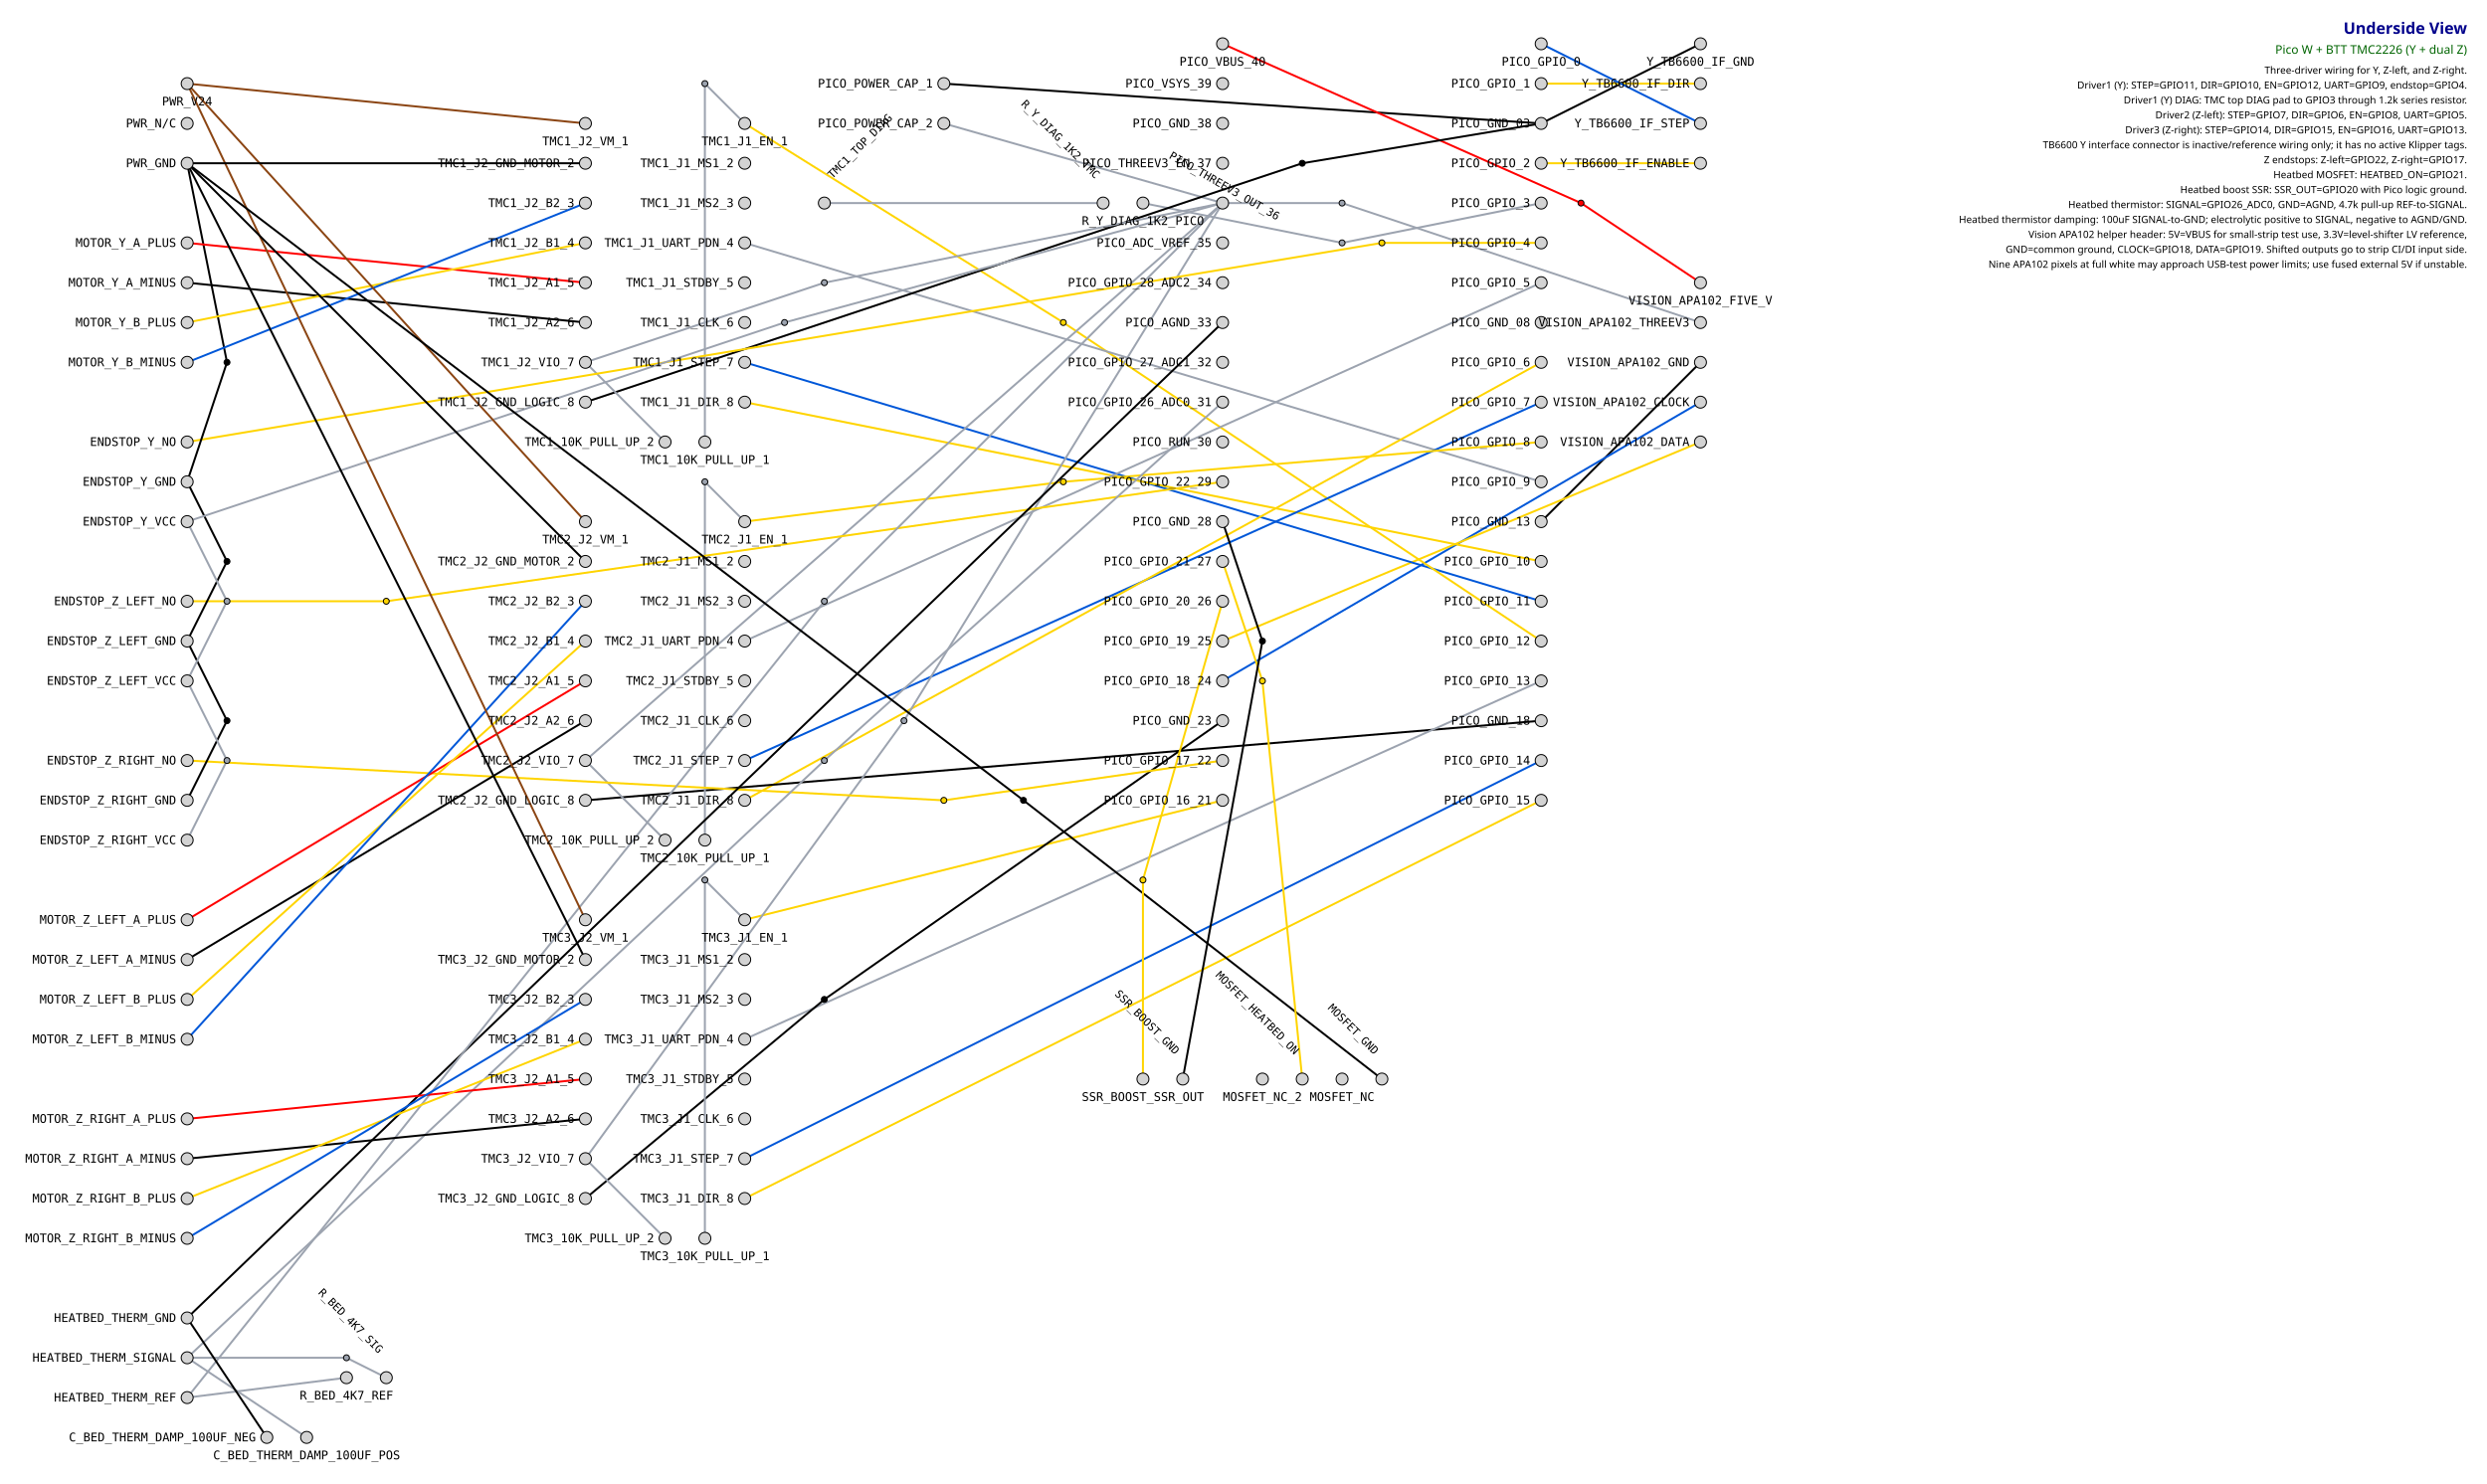
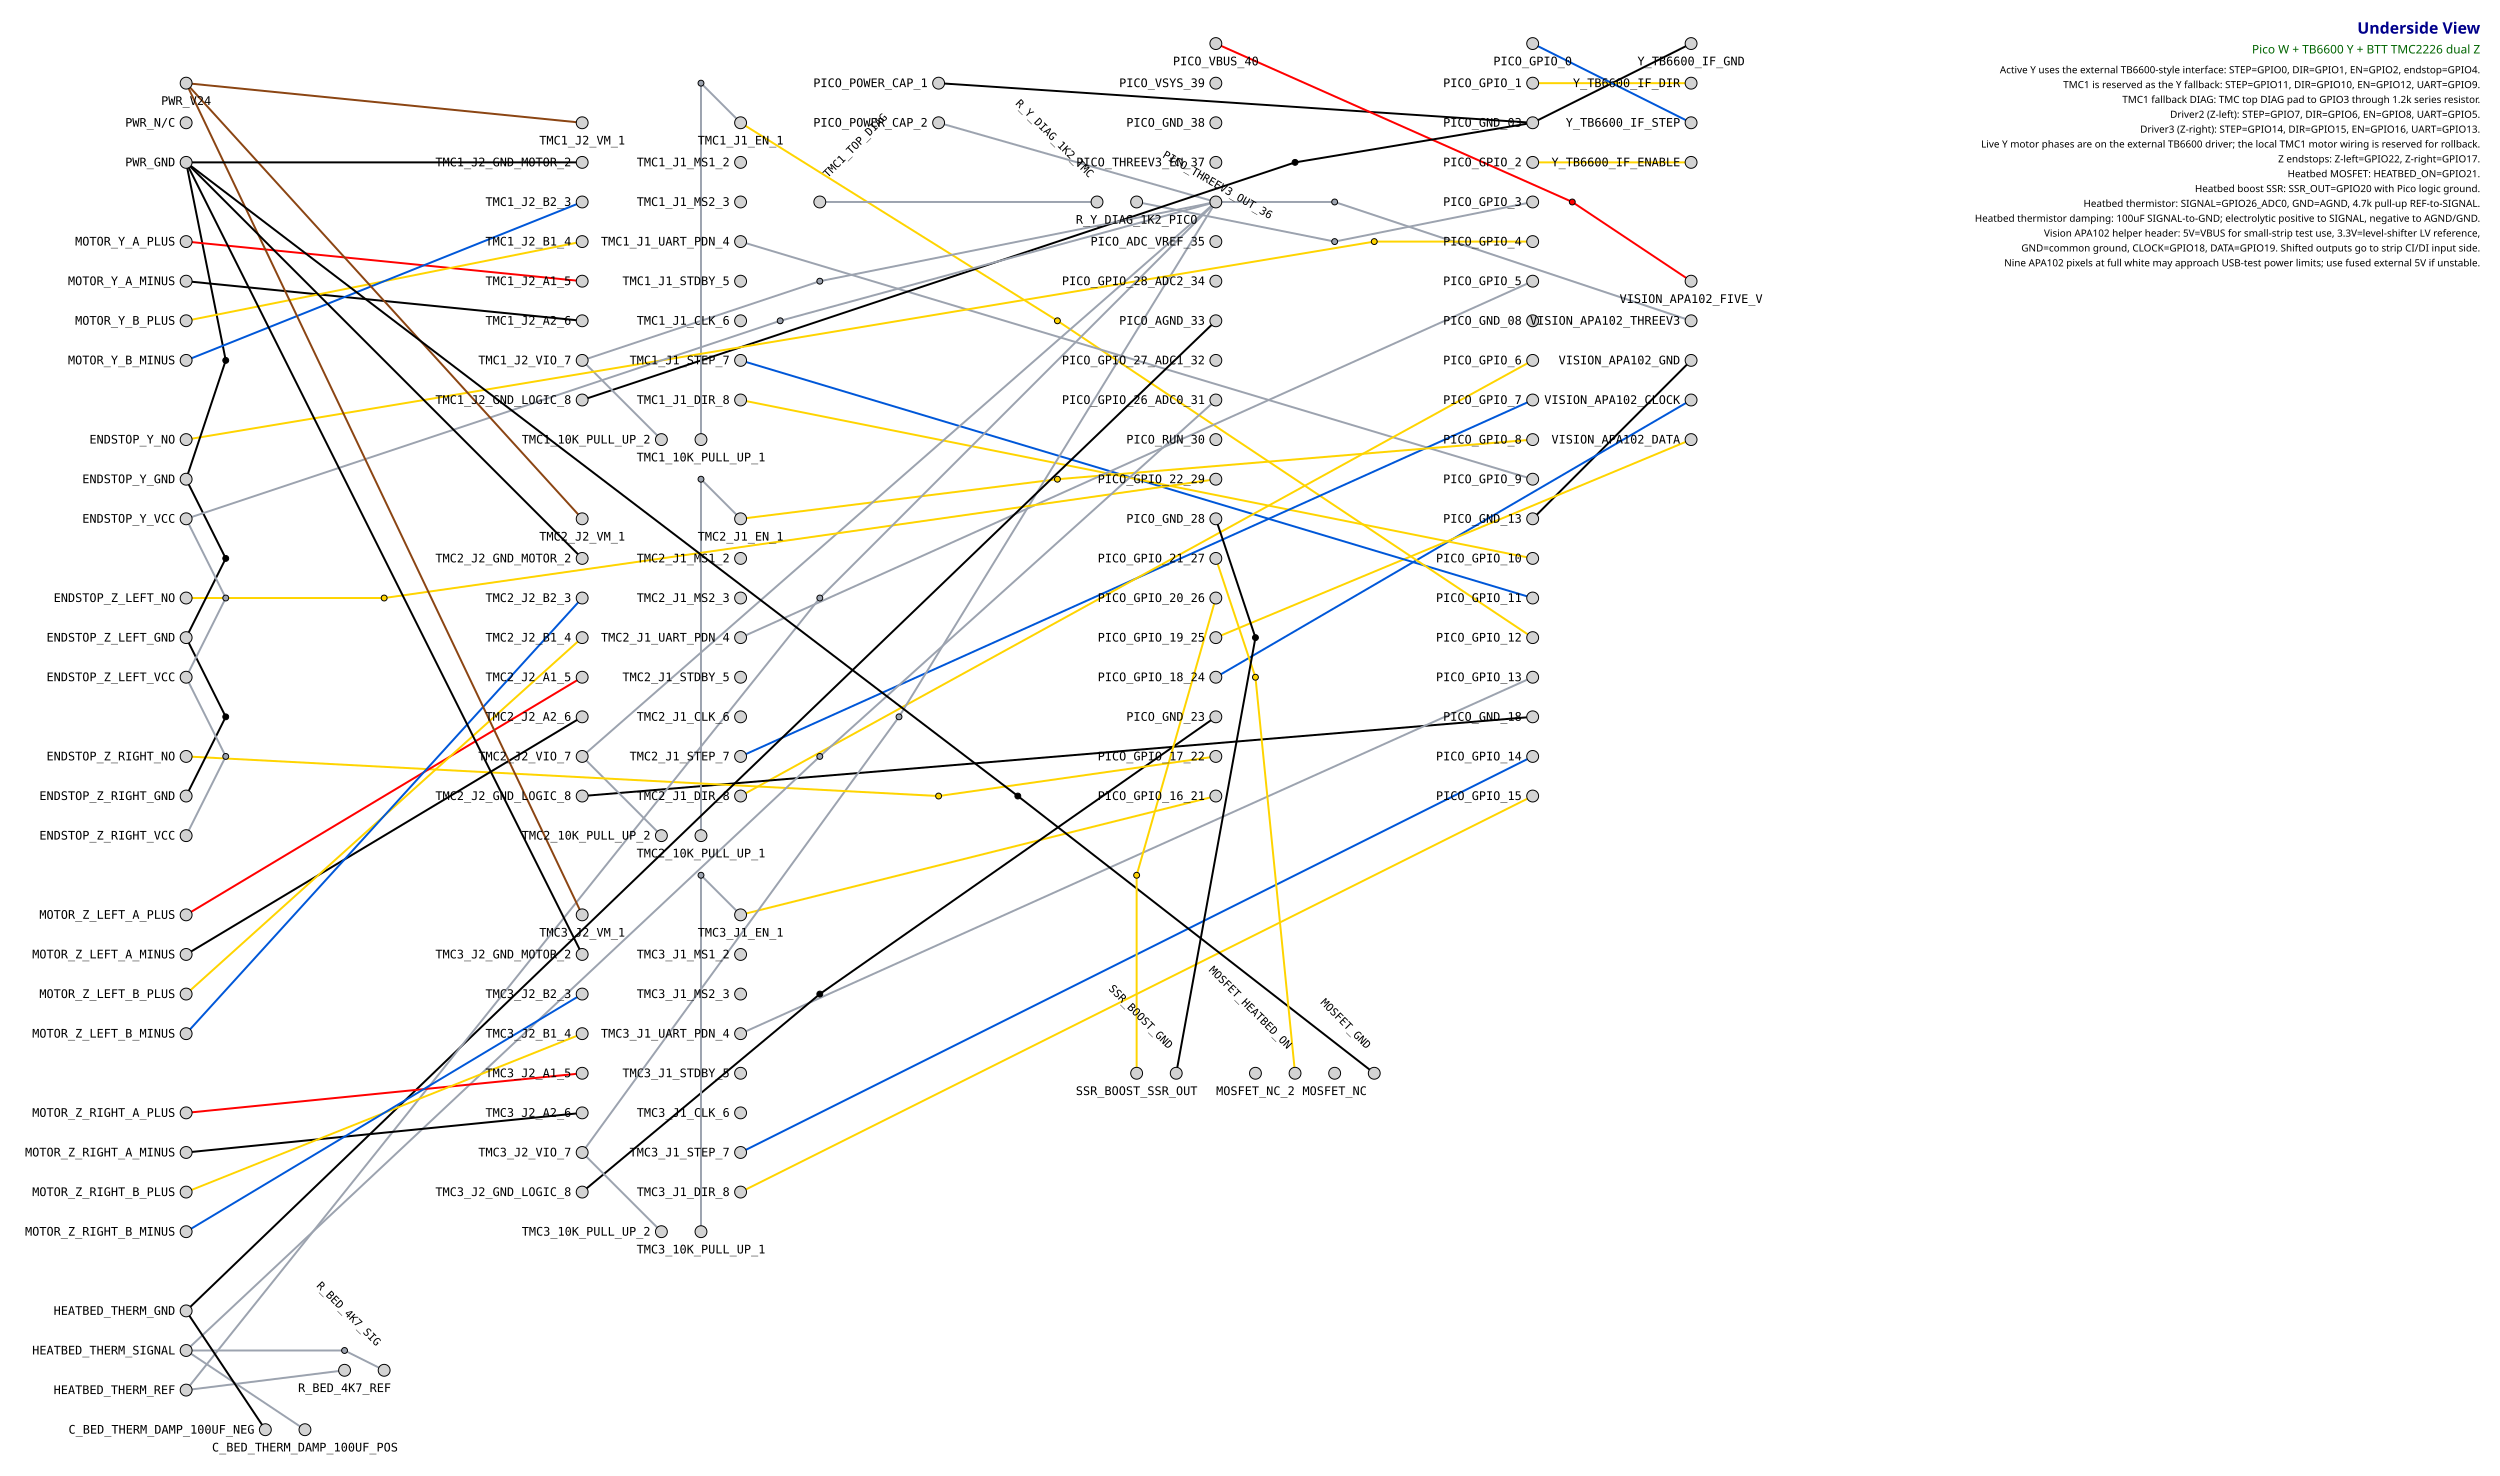
- <svg xmlns="http://www.w3.org/2000/svg" viewBox="-128 -4 2498 1490" width="100%" height="100%">
+ <svg xmlns="http://www.w3.org/2000/svg" viewBox="-128 -4 2525 1490" width="100%" height="100%">
  <line x1="1420" y1="120" x2="820" y2="80" stroke="#000000" stroke-width="2" />
  <line x1="820" y1="120" x2="1100" y2="200" stroke="#9ca3af" stroke-width="2" />
  <line x1="1100" y1="40" x2="1460" y2="200" stroke="#ff0000" stroke-width="2" />
  <line x1="1460" y1="200" x2="1580" y2="280" stroke="#ff0000" stroke-width="2" />
  <circle cx="1460" cy="200" r="3" fill="#ff0000" stroke="black" stroke-width="1" />
  <line x1="1100" y1="200" x2="1220" y2="200" stroke="#9ca3af" stroke-width="2" />
  <line x1="1220" y1="200" x2="1580" y2="320" stroke="#9ca3af" stroke-width="2" />
  <circle cx="1220" cy="200" r="3" fill="#9ca3af" stroke="black" stroke-width="1" />
  <line x1="1420" y1="520" x2="1580" y2="360" stroke="#000000" stroke-width="2" />
  <line x1="1100" y1="680" x2="1580" y2="400" stroke="#0057d8" stroke-width="2" />
  <line x1="1100" y1="640" x2="1580" y2="440" stroke="#ffd400" stroke-width="2" />
  <line x1="1420" y1="120" x2="1580" y2="40" stroke="#000000" stroke-width="2" />
  <line x1="1420" y1="80" x2="1580" y2="80" stroke="#ffd400" stroke-width="2" />
  <line x1="1420" y1="40" x2="1580" y2="120" stroke="#0057d8" stroke-width="2" />
  <line x1="1420" y1="160" x2="1580" y2="160" stroke="#ffd400" stroke-width="2" />
  <line x1="1420" y1="600" x2="620" y2="360" stroke="#0057d8" stroke-width="2" />
  <line x1="1420" y1="560" x2="620" y2="400" stroke="#ffd400" stroke-width="2" />
  <line x1="1420" y1="640" x2="940" y2="320" stroke="#ffd400" stroke-width="2" />
  <line x1="940" y1="320" x2="620" y2="120" stroke="#ffd400" stroke-width="2" />
  <circle cx="940" cy="320" r="3" fill="#ffd400" stroke="black" stroke-width="1" />
  <line x1="1420" y1="480" x2="620" y2="240" stroke="#9ca3af" stroke-width="2" />
  <line x1="1420" y1="200" x2="1220" y2="240" stroke="#9ca3af" stroke-width="2" />
  <line x1="1220" y1="240" x2="1020" y2="200" stroke="#9ca3af" stroke-width="2" />
  <circle cx="1220" cy="240" r="3" fill="#9ca3af" stroke="black" stroke-width="1" />
  <line x1="980" y1="200" x2="700" y2="200" stroke="#9ca3af" stroke-width="2" />
  <line x1="1420" y1="120" x2="1180" y2="160" stroke="#000000" stroke-width="2" />
  <line x1="1180" y1="160" x2="460" y2="400" stroke="#000000" stroke-width="2" />
  <circle cx="1180" cy="160" r="3" fill="#000000" stroke="black" stroke-width="1" />
  <line x1="1100" y1="200" x2="700" y2="280" stroke="#9ca3af" stroke-width="2" />
  <line x1="700" y1="280" x2="460" y2="360" stroke="#9ca3af" stroke-width="2" />
  <circle cx="700" cy="280" r="3" fill="#9ca3af" stroke="black" stroke-width="1" />
  <line x1="460" y1="360" x2="540" y2="440" stroke="#9ca3af" stroke-width="2" />
  <line x1="580" y1="440" x2="580" y2="80" stroke="#9ca3af" stroke-width="2" />
  <line x1="580" y1="80" x2="620" y2="120" stroke="#9ca3af" stroke-width="2" />
  <circle cx="580" cy="80" r="3" fill="#9ca3af" stroke="black" stroke-width="1" />
  <line x1="1420" y1="400" x2="620" y2="760" stroke="#0057d8" stroke-width="2" />
  <line x1="1420" y1="360" x2="620" y2="800" stroke="#ffd400" stroke-width="2" />
  <line x1="1420" y1="440" x2="940" y2="480" stroke="#ffd400" stroke-width="2" />
  <line x1="940" y1="480" x2="620" y2="520" stroke="#ffd400" stroke-width="2" />
  <circle cx="940" cy="480" r="3" fill="#ffd400" stroke="black" stroke-width="1" />
  <line x1="1420" y1="280" x2="620" y2="640" stroke="#9ca3af" stroke-width="2" />
  <line x1="1420" y1="720" x2="460" y2="800" stroke="#000000" stroke-width="2" />
  <line x1="1100" y1="200" x2="460" y2="760" stroke="#9ca3af" stroke-width="2" />
  <line x1="460" y1="760" x2="540" y2="840" stroke="#9ca3af" stroke-width="2" />
  <line x1="580" y1="840" x2="580" y2="480" stroke="#9ca3af" stroke-width="2" />
  <line x1="580" y1="480" x2="620" y2="520" stroke="#9ca3af" stroke-width="2" />
  <circle cx="580" cy="480" r="3" fill="#9ca3af" stroke="black" stroke-width="1" />
  <line x1="1420" y1="760" x2="620" y2="1160" stroke="#0057d8" stroke-width="2" />
  <line x1="1420" y1="800" x2="620" y2="1200" stroke="#ffd400" stroke-width="2" />
  <line x1="1100" y1="800" x2="620" y2="920" stroke="#ffd400" stroke-width="2" />
  <line x1="1420" y1="680" x2="620" y2="1040" stroke="#9ca3af" stroke-width="2" />
  <line x1="1100" y1="720" x2="700" y2="1000" stroke="#000000" stroke-width="2" />
  <line x1="700" y1="1000" x2="460" y2="1200" stroke="#000000" stroke-width="2" />
  <circle cx="700" cy="1000" r="3" fill="#000000" stroke="black" stroke-width="1" />
  <line x1="1100" y1="200" x2="780" y2="720" stroke="#9ca3af" stroke-width="2" />
  <line x1="780" y1="720" x2="460" y2="1160" stroke="#9ca3af" stroke-width="2" />
  <circle cx="780" cy="720" r="3" fill="#9ca3af" stroke="black" stroke-width="1" />
  <line x1="460" y1="1160" x2="540" y2="1240" stroke="#9ca3af" stroke-width="2" />
  <line x1="580" y1="1240" x2="580" y2="880" stroke="#9ca3af" stroke-width="2" />
  <line x1="580" y1="880" x2="620" y2="920" stroke="#9ca3af" stroke-width="2" />
  <circle cx="580" cy="880" r="3" fill="#9ca3af" stroke="black" stroke-width="1" />
  <line x1="1420" y1="240" x2="1260" y2="240" stroke="#ffd400" stroke-width="2" />
  <line x1="1260" y1="240" x2="60" y2="440" stroke="#ffd400" stroke-width="2" />
  <circle cx="1260" cy="240" r="3" fill="#ffd400" stroke="black" stroke-width="1" />
  <line x1="1100" y1="480" x2="260" y2="600" stroke="#ffd400" stroke-width="2" />
  <line x1="260" y1="600" x2="60" y2="600" stroke="#ffd400" stroke-width="2" />
  <circle cx="260" cy="600" r="3" fill="#ffd400" stroke="black" stroke-width="1" />
  <line x1="1100" y1="760" x2="820" y2="800" stroke="#ffd400" stroke-width="2" />
  <line x1="820" y1="800" x2="60" y2="760" stroke="#ffd400" stroke-width="2" />
  <circle cx="820" cy="800" r="3" fill="#ffd400" stroke="black" stroke-width="1" />
  <line x1="60" y1="160" x2="100" y2="360" stroke="#000000" stroke-width="2" />
  <line x1="100" y1="360" x2="60" y2="480" stroke="#000000" stroke-width="2" />
  <circle cx="100" cy="360" r="3" fill="#000000" stroke="black" stroke-width="1" />
  <line x1="60" y1="480" x2="100" y2="560" stroke="#000000" stroke-width="2" />
  <line x1="100" y1="560" x2="60" y2="640" stroke="#000000" stroke-width="2" />
  <circle cx="100" cy="560" r="3" fill="#000000" stroke="black" stroke-width="1" />
  <line x1="60" y1="640" x2="100" y2="720" stroke="#000000" stroke-width="2" />
  <line x1="100" y1="720" x2="60" y2="800" stroke="#000000" stroke-width="2" />
  <circle cx="100" cy="720" r="3" fill="#000000" stroke="black" stroke-width="1" />
  <line x1="60" y1="520" x2="660" y2="320" stroke="#9ca3af" stroke-width="2" />
  <line x1="660" y1="320" x2="1100" y2="200" stroke="#9ca3af" stroke-width="2" />
  <circle cx="660" cy="320" r="3" fill="#9ca3af" stroke="black" stroke-width="1" />
  <line x1="60" y1="680" x2="100" y2="600" stroke="#9ca3af" stroke-width="2" />
  <line x1="100" y1="600" x2="60" y2="520" stroke="#9ca3af" stroke-width="2" />
  <circle cx="100" cy="600" r="3" fill="#9ca3af" stroke="black" stroke-width="1" />
  <line x1="60" y1="840" x2="100" y2="760" stroke="#9ca3af" stroke-width="2" />
  <line x1="100" y1="760" x2="60" y2="680" stroke="#9ca3af" stroke-width="2" />
  <circle cx="100" cy="760" r="3" fill="#9ca3af" stroke="black" stroke-width="1" />
  <line x1="1100" y1="320" x2="60" y2="1320" stroke="#000000" stroke-width="2" />
  <line x1="1100" y1="400" x2="700" y2="760" stroke="#9ca3af" stroke-width="2" />
  <line x1="700" y1="760" x2="60" y2="1360" stroke="#9ca3af" stroke-width="2" />
  <circle cx="700" cy="760" r="3" fill="#9ca3af" stroke="black" stroke-width="1" />
  <line x1="1100" y1="200" x2="700" y2="600" stroke="#9ca3af" stroke-width="2" />
  <line x1="700" y1="600" x2="60" y2="1400" stroke="#9ca3af" stroke-width="2" />
  <circle cx="700" cy="600" r="3" fill="#9ca3af" stroke="black" stroke-width="1" />
  <line x1="60" y1="1400" x2="220" y2="1380" stroke="#9ca3af" stroke-width="2" />
  <line x1="260" y1="1380" x2="220" y2="1360" stroke="#9ca3af" stroke-width="2" />
  <line x1="220" y1="1360" x2="60" y2="1360" stroke="#9ca3af" stroke-width="2" />
  <circle cx="220" cy="1360" r="3" fill="#9ca3af" stroke="black" stroke-width="1" />
  <line x1="180" y1="1440" x2="60" y2="1360" stroke="#9ca3af" stroke-width="2" />
  <line x1="140" y1="1440" x2="60" y2="1320" stroke="#000000" stroke-width="2" />
  <line x1="60" y1="240" x2="460" y2="280" stroke="#ff0000" stroke-width="2" />
  <line x1="60" y1="280" x2="460" y2="320" stroke="#000000" stroke-width="2" />
  <line x1="60" y1="320" x2="460" y2="240" stroke="#ffd400" stroke-width="2" />
  <line x1="60" y1="360" x2="460" y2="200" stroke="#0057d8" stroke-width="2" />
  <line x1="60" y1="920" x2="460" y2="680" stroke="#ff0000" stroke-width="2" />
  <line x1="60" y1="960" x2="460" y2="720" stroke="#000000" stroke-width="2" />
  <line x1="60" y1="1000" x2="460" y2="640" stroke="#ffd400" stroke-width="2" />
  <line x1="60" y1="1040" x2="460" y2="600" stroke="#0057d8" stroke-width="2" />
  <line x1="60" y1="1120" x2="460" y2="1080" stroke="#ff0000" stroke-width="2" />
  <line x1="60" y1="1160" x2="460" y2="1120" stroke="#000000" stroke-width="2" />
  <line x1="60" y1="1200" x2="460" y2="1040" stroke="#ffd400" stroke-width="2" />
  <line x1="60" y1="1240" x2="460" y2="1000" stroke="#0057d8" stroke-width="2" />
  <line x1="60" y1="80" x2="460" y2="120" stroke="#8b4513" stroke-width="2" />
  <line x1="60" y1="80" x2="460" y2="520" stroke="#8b4513" stroke-width="2" />
  <line x1="60" y1="80" x2="460" y2="920" stroke="#8b4513" stroke-width="2" />
  <line x1="60" y1="160" x2="460" y2="160" stroke="#000000" stroke-width="2" />
  <line x1="60" y1="160" x2="460" y2="560" stroke="#000000" stroke-width="2" />
  <line x1="60" y1="160" x2="460" y2="960" stroke="#000000" stroke-width="2" />
  <line x1="60" y1="160" x2="900" y2="800" stroke="#000000" stroke-width="2" />
  <line x1="900" y1="800" x2="1260" y2="1080" stroke="#000000" stroke-width="2" />
  <circle cx="900" cy="800" r="3" fill="#000000" stroke="black" stroke-width="1" />
  <line x1="1100" y1="560" x2="1140" y2="680" stroke="#ffd400" stroke-width="2" />
  <line x1="1140" y1="680" x2="1180" y2="1080" stroke="#ffd400" stroke-width="2" />
  <circle cx="1140" cy="680" r="3" fill="#ffd400" stroke="black" stroke-width="1" />
  <line x1="1100" y1="520" x2="1140" y2="640" stroke="#000000" stroke-width="2" />
  <line x1="1140" y1="640" x2="1060" y2="1080" stroke="#000000" stroke-width="2" />
  <circle cx="1140" cy="640" r="3" fill="#000000" stroke="black" stroke-width="1" />
  <line x1="1100" y1="600" x2="1020" y2="880" stroke="#ffd400" stroke-width="2" />
  <line x1="1020" y1="880" x2="1020" y2="1080" stroke="#ffd400" stroke-width="2" />
  <circle cx="1020" cy="880" r="3" fill="#ffd400" stroke="black" stroke-width="1" />
  <circle cx="1420" cy="40" r="6" fill="lightgray" stroke="black" />
  <text x="1420" y="62" font-size="12px" font-family="monospace" text-anchor="middle">PICO_GPIO_0</text>
  <circle cx="1420" cy="80" r="6" fill="lightgray" stroke="black" />
  <text x="1409" y="84" font-size="12px" font-family="monospace" text-anchor="end">PICO_GPIO_1</text>
  <circle cx="1420" cy="120" r="6" fill="lightgray" stroke="black" />
  <text x="1409" y="124" font-size="12px" font-family="monospace" text-anchor="end">PICO_GND_03</text>
  <circle cx="1420" cy="160" r="6" fill="lightgray" stroke="black" />
  <text x="1409" y="164" font-size="12px" font-family="monospace" text-anchor="end">PICO_GPIO_2</text>
  <circle cx="1420" cy="200" r="6" fill="lightgray" stroke="black" />
  <text x="1409" y="204" font-size="12px" font-family="monospace" text-anchor="end">PICO_GPIO_3</text>
  <circle cx="1420" cy="240" r="6" fill="lightgray" stroke="black" />
  <text x="1409" y="244" font-size="12px" font-family="monospace" text-anchor="end">PICO_GPIO_4</text>
  <circle cx="1420" cy="280" r="6" fill="lightgray" stroke="black" />
  <text x="1409" y="284" font-size="12px" font-family="monospace" text-anchor="end">PICO_GPIO_5</text>
  <circle cx="1420" cy="320" r="6" fill="lightgray" stroke="black" />
  <text x="1409" y="324" font-size="12px" font-family="monospace" text-anchor="end">PICO_GND_08</text>
  <circle cx="1420" cy="360" r="6" fill="lightgray" stroke="black" />
  <text x="1409" y="364" font-size="12px" font-family="monospace" text-anchor="end">PICO_GPIO_6</text>
  <circle cx="1420" cy="400" r="6" fill="lightgray" stroke="black" />
  <text x="1409" y="404" font-size="12px" font-family="monospace" text-anchor="end">PICO_GPIO_7</text>
  <circle cx="1420" cy="440" r="6" fill="lightgray" stroke="black" />
  <text x="1409" y="444" font-size="12px" font-family="monospace" text-anchor="end">PICO_GPIO_8</text>
  <circle cx="1420" cy="480" r="6" fill="lightgray" stroke="black" />
  <text x="1409" y="484" font-size="12px" font-family="monospace" text-anchor="end">PICO_GPIO_9</text>
  <circle cx="1420" cy="520" r="6" fill="lightgray" stroke="black" />
  <text x="1409" y="524" font-size="12px" font-family="monospace" text-anchor="end">PICO_GND_13</text>
  <circle cx="1420" cy="560" r="6" fill="lightgray" stroke="black" />
  <text x="1409" y="564" font-size="12px" font-family="monospace" text-anchor="end">PICO_GPIO_10</text>
  <circle cx="1420" cy="600" r="6" fill="lightgray" stroke="black" />
  <text x="1409" y="604" font-size="12px" font-family="monospace" text-anchor="end">PICO_GPIO_11</text>
  <circle cx="1420" cy="640" r="6" fill="lightgray" stroke="black" />
  <text x="1409" y="644" font-size="12px" font-family="monospace" text-anchor="end">PICO_GPIO_12</text>
  <circle cx="1420" cy="680" r="6" fill="lightgray" stroke="black" />
  <text x="1409" y="684" font-size="12px" font-family="monospace" text-anchor="end">PICO_GPIO_13</text>
  <circle cx="1420" cy="720" r="6" fill="lightgray" stroke="black" />
  <text x="1409" y="724" font-size="12px" font-family="monospace" text-anchor="end">PICO_GND_18</text>
  <circle cx="1420" cy="760" r="6" fill="lightgray" stroke="black" />
  <text x="1409" y="764" font-size="12px" font-family="monospace" text-anchor="end">PICO_GPIO_14</text>
  <circle cx="1420" cy="800" r="6" fill="lightgray" stroke="black" />
  <text x="1409" y="804" font-size="12px" font-family="monospace" text-anchor="end">PICO_GPIO_15</text>
  <circle cx="1100" cy="40" r="6" fill="lightgray" stroke="black" />
  <text x="1100" y="62" font-size="12px" font-family="monospace" text-anchor="middle">PICO_VBUS_40</text>
  <circle cx="1100" cy="80" r="6" fill="lightgray" stroke="black" />
  <text x="1089" y="84" font-size="12px" font-family="monospace" text-anchor="end">PICO_VSYS_39</text>
  <circle cx="1100" cy="120" r="6" fill="lightgray" stroke="black" />
  <text x="1089" y="124" font-size="12px" font-family="monospace" text-anchor="end">PICO_GND_38</text>
  <circle cx="1100" cy="160" r="6" fill="lightgray" stroke="black" />
  <text x="1089" y="164" font-size="12px" font-family="monospace" text-anchor="end">PICO_THREEV3_EN_37</text>
  <circle cx="1100" cy="200" r="6" fill="lightgray" stroke="black" />
  <text x="1100" y="186" font-size="11px" font-family="monospace" text-anchor="middle" transform="rotate(30,1100,186)">PICO_THREEV3_OUT_36</text>
  <circle cx="1100" cy="240" r="6" fill="lightgray" stroke="black" />
  <text x="1089" y="244" font-size="12px" font-family="monospace" text-anchor="end">PICO_ADC_VREF_35</text>
  <circle cx="1100" cy="280" r="6" fill="lightgray" stroke="black" />
  <text x="1089" y="284" font-size="12px" font-family="monospace" text-anchor="end">PICO_GPIO_28_ADC2_34</text>
  <circle cx="1100" cy="320" r="6" fill="lightgray" stroke="black" />
  <text x="1089" y="324" font-size="12px" font-family="monospace" text-anchor="end">PICO_AGND_33</text>
  <circle cx="1100" cy="360" r="6" fill="lightgray" stroke="black" />
  <text x="1089" y="364" font-size="12px" font-family="monospace" text-anchor="end">PICO_GPIO_27_ADC1_32</text>
  <circle cx="1100" cy="400" r="6" fill="lightgray" stroke="black" />
  <text x="1089" y="404" font-size="12px" font-family="monospace" text-anchor="end">PICO_GPIO_26_ADC0_31</text>
  <circle cx="1100" cy="440" r="6" fill="lightgray" stroke="black" />
  <text x="1089" y="444" font-size="12px" font-family="monospace" text-anchor="end">PICO_RUN_30</text>
  <circle cx="1100" cy="480" r="6" fill="lightgray" stroke="black" />
  <text x="1089" y="484" font-size="12px" font-family="monospace" text-anchor="end">PICO_GPIO_22_29</text>
  <circle cx="1100" cy="520" r="6" fill="lightgray" stroke="black" />
  <text x="1089" y="524" font-size="12px" font-family="monospace" text-anchor="end">PICO_GND_28</text>
  <circle cx="1100" cy="560" r="6" fill="lightgray" stroke="black" />
  <text x="1089" y="564" font-size="12px" font-family="monospace" text-anchor="end">PICO_GPIO_21_27</text>
  <circle cx="1100" cy="600" r="6" fill="lightgray" stroke="black" />
  <text x="1089" y="604" font-size="12px" font-family="monospace" text-anchor="end">PICO_GPIO_20_26</text>
  <circle cx="1100" cy="640" r="6" fill="lightgray" stroke="black" />
  <text x="1089" y="644" font-size="12px" font-family="monospace" text-anchor="end">PICO_GPIO_19_25</text>
  <circle cx="1100" cy="680" r="6" fill="lightgray" stroke="black" />
  <text x="1089" y="684" font-size="12px" font-family="monospace" text-anchor="end">PICO_GPIO_18_24</text>
  <circle cx="1100" cy="720" r="6" fill="lightgray" stroke="black" />
  <text x="1089" y="724" font-size="12px" font-family="monospace" text-anchor="end">PICO_GND_23</text>
  <circle cx="1100" cy="760" r="6" fill="lightgray" stroke="black" />
  <text x="1089" y="764" font-size="12px" font-family="monospace" text-anchor="end">PICO_GPIO_17_22</text>
  <circle cx="1100" cy="800" r="6" fill="lightgray" stroke="black" />
  <text x="1089" y="804" font-size="12px" font-family="monospace" text-anchor="end">PICO_GPIO_16_21</text>
  <circle cx="620" cy="120" r="6" fill="lightgray" stroke="black" />
  <text x="620" y="142" font-size="12px" font-family="monospace" text-anchor="middle">TMC1_J1_EN_1</text>
  <circle cx="620" cy="160" r="6" fill="lightgray" stroke="black" />
  <text x="609" y="164" font-size="12px" font-family="monospace" text-anchor="end">TMC1_J1_MS1_2</text>
  <circle cx="620" cy="200" r="6" fill="lightgray" stroke="black" />
  <text x="609" y="204" font-size="12px" font-family="monospace" text-anchor="end">TMC1_J1_MS2_3</text>
  <circle cx="620" cy="240" r="6" fill="lightgray" stroke="black" />
  <text x="609" y="244" font-size="12px" font-family="monospace" text-anchor="end">TMC1_J1_UART_PDN_4</text>
  <circle cx="620" cy="280" r="6" fill="lightgray" stroke="black" />
  <text x="609" y="284" font-size="12px" font-family="monospace" text-anchor="end">TMC1_J1_STDBY_5</text>
  <circle cx="620" cy="320" r="6" fill="lightgray" stroke="black" />
  <text x="609" y="324" font-size="12px" font-family="monospace" text-anchor="end">TMC1_J1_CLK_6</text>
  <circle cx="620" cy="360" r="6" fill="lightgray" stroke="black" />
  <text x="609" y="364" font-size="12px" font-family="monospace" text-anchor="end">TMC1_J1_STEP_7</text>
  <circle cx="620" cy="400" r="6" fill="lightgray" stroke="black" />
  <text x="609" y="404" font-size="12px" font-family="monospace" text-anchor="end">TMC1_J1_DIR_8</text>
  <circle cx="460" cy="120" r="6" fill="lightgray" stroke="black" />
  <text x="460" y="142" font-size="12px" font-family="monospace" text-anchor="middle">TMC1_J2_VM_1</text>
  <circle cx="460" cy="160" r="6" fill="lightgray" stroke="black" />
  <text x="449" y="164" font-size="12px" font-family="monospace" text-anchor="end">TMC1_J2_GND_MOTOR_2</text>
  <circle cx="460" cy="200" r="6" fill="lightgray" stroke="black" />
  <text x="449" y="204" font-size="12px" font-family="monospace" text-anchor="end">TMC1_J2_B2_3</text>
  <circle cx="460" cy="240" r="6" fill="lightgray" stroke="black" />
  <text x="449" y="244" font-size="12px" font-family="monospace" text-anchor="end">TMC1_J2_B1_4</text>
  <circle cx="460" cy="280" r="6" fill="lightgray" stroke="black" />
  <text x="449" y="284" font-size="12px" font-family="monospace" text-anchor="end">TMC1_J2_A1_5</text>
  <circle cx="460" cy="320" r="6" fill="lightgray" stroke="black" />
  <text x="449" y="324" font-size="12px" font-family="monospace" text-anchor="end">TMC1_J2_A2_6</text>
  <circle cx="460" cy="360" r="6" fill="lightgray" stroke="black" />
  <text x="449" y="364" font-size="12px" font-family="monospace" text-anchor="end">TMC1_J2_VIO_7</text>
  <circle cx="460" cy="400" r="6" fill="lightgray" stroke="black" />
  <text x="449" y="404" font-size="12px" font-family="monospace" text-anchor="end">TMC1_J2_GND_LOGIC_8</text>
  <circle cx="700" cy="200" r="6" fill="lightgray" stroke="black" />
  <text x="708" y="176" font-size="11px" font-family="monospace" text-anchor="start" transform="rotate(-45,708,176)">TMC1_TOP_DIAG</text>
  <circle cx="620" cy="520" r="6" fill="lightgray" stroke="black" />
  <text x="620" y="542" font-size="12px" font-family="monospace" text-anchor="middle">TMC2_J1_EN_1</text>
  <circle cx="620" cy="560" r="6" fill="lightgray" stroke="black" />
  <text x="609" y="564" font-size="12px" font-family="monospace" text-anchor="end">TMC2_J1_MS1_2</text>
  <circle cx="620" cy="600" r="6" fill="lightgray" stroke="black" />
  <text x="609" y="604" font-size="12px" font-family="monospace" text-anchor="end">TMC2_J1_MS2_3</text>
  <circle cx="620" cy="640" r="6" fill="lightgray" stroke="black" />
  <text x="609" y="644" font-size="12px" font-family="monospace" text-anchor="end">TMC2_J1_UART_PDN_4</text>
  <circle cx="620" cy="680" r="6" fill="lightgray" stroke="black" />
  <text x="609" y="684" font-size="12px" font-family="monospace" text-anchor="end">TMC2_J1_STDBY_5</text>
  <circle cx="620" cy="720" r="6" fill="lightgray" stroke="black" />
  <text x="609" y="724" font-size="12px" font-family="monospace" text-anchor="end">TMC2_J1_CLK_6</text>
  <circle cx="620" cy="760" r="6" fill="lightgray" stroke="black" />
  <text x="609" y="764" font-size="12px" font-family="monospace" text-anchor="end">TMC2_J1_STEP_7</text>
  <circle cx="620" cy="800" r="6" fill="lightgray" stroke="black" />
  <text x="609" y="804" font-size="12px" font-family="monospace" text-anchor="end">TMC2_J1_DIR_8</text>
  <circle cx="460" cy="520" r="6" fill="lightgray" stroke="black" />
  <text x="460" y="542" font-size="12px" font-family="monospace" text-anchor="middle">TMC2_J2_VM_1</text>
  <circle cx="460" cy="560" r="6" fill="lightgray" stroke="black" />
  <text x="449" y="564" font-size="12px" font-family="monospace" text-anchor="end">TMC2_J2_GND_MOTOR_2</text>
  <circle cx="460" cy="600" r="6" fill="lightgray" stroke="black" />
  <text x="449" y="604" font-size="12px" font-family="monospace" text-anchor="end">TMC2_J2_B2_3</text>
  <circle cx="460" cy="640" r="6" fill="lightgray" stroke="black" />
  <text x="449" y="644" font-size="12px" font-family="monospace" text-anchor="end">TMC2_J2_B1_4</text>
  <circle cx="460" cy="680" r="6" fill="lightgray" stroke="black" />
  <text x="449" y="684" font-size="12px" font-family="monospace" text-anchor="end">TMC2_J2_A1_5</text>
  <circle cx="460" cy="720" r="6" fill="lightgray" stroke="black" />
  <text x="449" y="724" font-size="12px" font-family="monospace" text-anchor="end">TMC2_J2_A2_6</text>
  <circle cx="460" cy="760" r="6" fill="lightgray" stroke="black" />
  <text x="449" y="764" font-size="12px" font-family="monospace" text-anchor="end">TMC2_J2_VIO_7</text>
  <circle cx="460" cy="800" r="6" fill="lightgray" stroke="black" />
  <text x="449" y="804" font-size="12px" font-family="monospace" text-anchor="end">TMC2_J2_GND_LOGIC_8</text>
  <circle cx="620" cy="920" r="6" fill="lightgray" stroke="black" />
  <text x="620" y="942" font-size="12px" font-family="monospace" text-anchor="middle">TMC3_J1_EN_1</text>
  <circle cx="620" cy="960" r="6" fill="lightgray" stroke="black" />
  <text x="609" y="964" font-size="12px" font-family="monospace" text-anchor="end">TMC3_J1_MS1_2</text>
  <circle cx="620" cy="1000" r="6" fill="lightgray" stroke="black" />
  <text x="609" y="1004" font-size="12px" font-family="monospace" text-anchor="end">TMC3_J1_MS2_3</text>
  <circle cx="620" cy="1040" r="6" fill="lightgray" stroke="black" />
  <text x="609" y="1044" font-size="12px" font-family="monospace" text-anchor="end">TMC3_J1_UART_PDN_4</text>
  <circle cx="620" cy="1080" r="6" fill="lightgray" stroke="black" />
  <text x="609" y="1084" font-size="12px" font-family="monospace" text-anchor="end">TMC3_J1_STDBY_5</text>
  <circle cx="620" cy="1120" r="6" fill="lightgray" stroke="black" />
  <text x="609" y="1124" font-size="12px" font-family="monospace" text-anchor="end">TMC3_J1_CLK_6</text>
  <circle cx="620" cy="1160" r="6" fill="lightgray" stroke="black" />
  <text x="609" y="1164" font-size="12px" font-family="monospace" text-anchor="end">TMC3_J1_STEP_7</text>
  <circle cx="620" cy="1200" r="6" fill="lightgray" stroke="black" />
  <text x="609" y="1204" font-size="12px" font-family="monospace" text-anchor="end">TMC3_J1_DIR_8</text>
  <circle cx="460" cy="920" r="6" fill="lightgray" stroke="black" />
  <text x="460" y="942" font-size="12px" font-family="monospace" text-anchor="middle">TMC3_J2_VM_1</text>
  <circle cx="460" cy="960" r="6" fill="lightgray" stroke="black" />
  <text x="449" y="964" font-size="12px" font-family="monospace" text-anchor="end">TMC3_J2_GND_MOTOR_2</text>
  <circle cx="460" cy="1000" r="6" fill="lightgray" stroke="black" />
  <text x="449" y="1004" font-size="12px" font-family="monospace" text-anchor="end">TMC3_J2_B2_3</text>
  <circle cx="460" cy="1040" r="6" fill="lightgray" stroke="black" />
  <text x="449" y="1044" font-size="12px" font-family="monospace" text-anchor="end">TMC3_J2_B1_4</text>
  <circle cx="460" cy="1080" r="6" fill="lightgray" stroke="black" />
  <text x="449" y="1084" font-size="12px" font-family="monospace" text-anchor="end">TMC3_J2_A1_5</text>
  <circle cx="460" cy="1120" r="6" fill="lightgray" stroke="black" />
  <text x="449" y="1124" font-size="12px" font-family="monospace" text-anchor="end">TMC3_J2_A2_6</text>
  <circle cx="460" cy="1160" r="6" fill="lightgray" stroke="black" />
  <text x="449" y="1164" font-size="12px" font-family="monospace" text-anchor="end">TMC3_J2_VIO_7</text>
  <circle cx="460" cy="1200" r="6" fill="lightgray" stroke="black" />
  <text x="449" y="1204" font-size="12px" font-family="monospace" text-anchor="end">TMC3_J2_GND_LOGIC_8</text>
  <circle cx="580" cy="440" r="6" fill="lightgray" stroke="black" />
  <text x="580" y="462" font-size="12px" font-family="monospace" text-anchor="middle">TMC1_10K_PULL_UP_1</text>
  <circle cx="540" cy="440" r="6" fill="lightgray" stroke="black" />
  <text x="529" y="444" font-size="12px" font-family="monospace" text-anchor="end">TMC1_10K_PULL_UP_2</text>
  <circle cx="1020" cy="200" r="6" fill="lightgray" stroke="black" />
  <text x="1020" y="222" font-size="12px" font-family="monospace" text-anchor="middle">R_Y_DIAG_1K2_PICO</text>
  <circle cx="980" cy="200" r="6" fill="lightgray" stroke="black" />
  <text x="972" y="176" font-size="11px" font-family="monospace" text-anchor="end" transform="rotate(45,972,176)">R_Y_DIAG_1K2_TMC</text>
  <circle cx="580" cy="840" r="6" fill="lightgray" stroke="black" />
  <text x="580" y="862" font-size="12px" font-family="monospace" text-anchor="middle">TMC2_10K_PULL_UP_1</text>
  <circle cx="540" cy="840" r="6" fill="lightgray" stroke="black" />
  <text x="529" y="844" font-size="12px" font-family="monospace" text-anchor="end">TMC2_10K_PULL_UP_2</text>
  <circle cx="580" cy="1240" r="6" fill="lightgray" stroke="black" />
  <text x="580" y="1262" font-size="12px" font-family="monospace" text-anchor="middle">TMC3_10K_PULL_UP_1</text>
  <circle cx="540" cy="1240" r="6" fill="lightgray" stroke="black" />
  <text x="529" y="1244" font-size="12px" font-family="monospace" text-anchor="end">TMC3_10K_PULL_UP_2</text>
  <circle cx="820" cy="80" r="6" fill="lightgray" stroke="black" />
  <text x="809" y="84" font-size="12px" font-family="monospace" text-anchor="end">PICO_POWER_CAP_1</text>
  <circle cx="820" cy="120" r="6" fill="lightgray" stroke="black" />
  <text x="809" y="124" font-size="12px" font-family="monospace" text-anchor="end">PICO_POWER_CAP_2</text>
  <circle cx="60" cy="1320" r="6" fill="lightgray" stroke="black" />
  <text x="49" y="1324" font-size="12px" font-family="monospace" text-anchor="end">HEATBED_THERM_GND</text>
  <circle cx="60" cy="1360" r="6" fill="lightgray" stroke="black" />
  <text x="49" y="1364" font-size="12px" font-family="monospace" text-anchor="end">HEATBED_THERM_SIGNAL</text>
  <circle cx="60" cy="1400" r="6" fill="lightgray" stroke="black" />
  <text x="49" y="1404" font-size="12px" font-family="monospace" text-anchor="end">HEATBED_THERM_REF</text>
  <circle cx="260" cy="1380" r="6" fill="lightgray" stroke="black" />
  <text x="252" y="1356" font-size="11px" font-family="monospace" text-anchor="end" transform="rotate(45,252,1356)">R_BED_4K7_SIG</text>
  <circle cx="220" cy="1380" r="6" fill="lightgray" stroke="black" />
  <text x="220" y="1402" font-size="12px" font-family="monospace" text-anchor="middle">R_BED_4K7_REF</text>
  <circle cx="180" cy="1440" r="6" fill="lightgray" stroke="black" />
  <text x="180" y="1462" font-size="12px" font-family="monospace" text-anchor="middle">C_BED_THERM_DAMP_100UF_POS</text>
  <circle cx="140" cy="1440" r="6" fill="lightgray" stroke="black" />
  <text x="129" y="1444" font-size="12px" font-family="monospace" text-anchor="end">C_BED_THERM_DAMP_100UF_NEG</text>
  <circle cx="1580" cy="280" r="6" fill="lightgray" stroke="black" />
  <text x="1580" y="302" font-size="12px" font-family="monospace" text-anchor="middle">VISION_APA102_FIVE_V</text>
  <circle cx="1580" cy="320" r="6" fill="lightgray" stroke="black" />
  <text x="1569" y="324" font-size="12px" font-family="monospace" text-anchor="end">VISION_APA102_THREEV3</text>
  <circle cx="1580" cy="360" r="6" fill="lightgray" stroke="black" />
  <text x="1569" y="364" font-size="12px" font-family="monospace" text-anchor="end">VISION_APA102_GND</text>
  <circle cx="1580" cy="400" r="6" fill="lightgray" stroke="black" />
  <text x="1569" y="404" font-size="12px" font-family="monospace" text-anchor="end">VISION_APA102_CLOCK</text>
  <circle cx="1580" cy="440" r="6" fill="lightgray" stroke="black" />
  <text x="1569" y="444" font-size="12px" font-family="monospace" text-anchor="end">VISION_APA102_DATA</text>
  <circle cx="60" cy="440" r="6" fill="lightgray" stroke="black" />
  <text x="49" y="444" font-size="12px" font-family="monospace" text-anchor="end">ENDSTOP_Y_NO</text>
  <circle cx="60" cy="480" r="6" fill="lightgray" stroke="black" />
  <text x="49" y="484" font-size="12px" font-family="monospace" text-anchor="end">ENDSTOP_Y_GND</text>
  <circle cx="60" cy="520" r="6" fill="lightgray" stroke="black" />
  <text x="49" y="524" font-size="12px" font-family="monospace" text-anchor="end">ENDSTOP_Y_VCC</text>
  <circle cx="60" cy="240" r="6" fill="lightgray" stroke="black" />
  <text x="49" y="244" font-size="12px" font-family="monospace" text-anchor="end">MOTOR_Y_A_PLUS</text>
  <circle cx="60" cy="280" r="6" fill="lightgray" stroke="black" />
  <text x="49" y="284" font-size="12px" font-family="monospace" text-anchor="end">MOTOR_Y_A_MINUS</text>
  <circle cx="60" cy="320" r="6" fill="lightgray" stroke="black" />
  <text x="49" y="324" font-size="12px" font-family="monospace" text-anchor="end">MOTOR_Y_B_PLUS</text>
  <circle cx="60" cy="360" r="6" fill="lightgray" stroke="black" />
  <text x="49" y="364" font-size="12px" font-family="monospace" text-anchor="end">MOTOR_Y_B_MINUS</text>
  <circle cx="1580" cy="40" r="6" fill="lightgray" stroke="black" />
  <text x="1580" y="62" font-size="12px" font-family="monospace" text-anchor="middle">Y_TB6600_IF_GND</text>
  <circle cx="1580" cy="80" r="6" fill="lightgray" stroke="black" />
  <text x="1569" y="84" font-size="12px" font-family="monospace" text-anchor="end">Y_TB6600_IF_DIR</text>
  <circle cx="1580" cy="120" r="6" fill="lightgray" stroke="black" />
  <text x="1569" y="124" font-size="12px" font-family="monospace" text-anchor="end">Y_TB6600_IF_STEP</text>
  <circle cx="1580" cy="160" r="6" fill="lightgray" stroke="black" />
  <text x="1569" y="164" font-size="12px" font-family="monospace" text-anchor="end">Y_TB6600_IF_ENABLE</text>
  <circle cx="60" cy="600" r="6" fill="lightgray" stroke="black" />
  <text x="49" y="604" font-size="12px" font-family="monospace" text-anchor="end">ENDSTOP_Z_LEFT_NO</text>
  <circle cx="60" cy="640" r="6" fill="lightgray" stroke="black" />
  <text x="49" y="644" font-size="12px" font-family="monospace" text-anchor="end">ENDSTOP_Z_LEFT_GND</text>
  <circle cx="60" cy="680" r="6" fill="lightgray" stroke="black" />
  <text x="49" y="684" font-size="12px" font-family="monospace" text-anchor="end">ENDSTOP_Z_LEFT_VCC</text>
  <circle cx="60" cy="760" r="6" fill="lightgray" stroke="black" />
  <text x="49" y="764" font-size="12px" font-family="monospace" text-anchor="end">ENDSTOP_Z_RIGHT_NO</text>
  <circle cx="60" cy="800" r="6" fill="lightgray" stroke="black" />
  <text x="49" y="804" font-size="12px" font-family="monospace" text-anchor="end">ENDSTOP_Z_RIGHT_GND</text>
  <circle cx="60" cy="840" r="6" fill="lightgray" stroke="black" />
  <text x="49" y="844" font-size="12px" font-family="monospace" text-anchor="end">ENDSTOP_Z_RIGHT_VCC</text>
  <circle cx="60" cy="920" r="6" fill="lightgray" stroke="black" />
  <text x="49" y="924" font-size="12px" font-family="monospace" text-anchor="end">MOTOR_Z_LEFT_A_PLUS</text>
  <circle cx="60" cy="960" r="6" fill="lightgray" stroke="black" />
  <text x="49" y="964" font-size="12px" font-family="monospace" text-anchor="end">MOTOR_Z_LEFT_A_MINUS</text>
  <circle cx="60" cy="1000" r="6" fill="lightgray" stroke="black" />
  <text x="49" y="1004" font-size="12px" font-family="monospace" text-anchor="end">MOTOR_Z_LEFT_B_PLUS</text>
  <circle cx="60" cy="1040" r="6" fill="lightgray" stroke="black" />
  <text x="49" y="1044" font-size="12px" font-family="monospace" text-anchor="end">MOTOR_Z_LEFT_B_MINUS</text>
  <circle cx="60" cy="1120" r="6" fill="lightgray" stroke="black" />
  <text x="49" y="1124" font-size="12px" font-family="monospace" text-anchor="end">MOTOR_Z_RIGHT_A_PLUS</text>
  <circle cx="60" cy="1160" r="6" fill="lightgray" stroke="black" />
  <text x="49" y="1164" font-size="12px" font-family="monospace" text-anchor="end">MOTOR_Z_RIGHT_A_MINUS</text>
  <circle cx="60" cy="1200" r="6" fill="lightgray" stroke="black" />
  <text x="49" y="1204" font-size="12px" font-family="monospace" text-anchor="end">MOTOR_Z_RIGHT_B_PLUS</text>
  <circle cx="60" cy="1240" r="6" fill="lightgray" stroke="black" />
  <text x="49" y="1244" font-size="12px" font-family="monospace" text-anchor="end">MOTOR_Z_RIGHT_B_MINUS</text>
  <circle cx="60" cy="80" r="6" fill="lightgray" stroke="black" />
  <text x="60" y="102" font-size="12px" font-family="monospace" text-anchor="middle">PWR_V24</text>
  <circle cx="60" cy="120" r="6" fill="lightgray" stroke="black" />
  <text x="49" y="124" font-size="12px" font-family="monospace" text-anchor="end">PWR_N/C</text>
  <circle cx="60" cy="160" r="6" fill="lightgray" stroke="black" />
  <text x="49" y="164" font-size="12px" font-family="monospace" text-anchor="end">PWR_GND</text>
  <circle cx="1260" cy="1080" r="6" fill="lightgray" stroke="black" />
  <text x="1252" y="1056" font-size="11px" font-family="monospace" text-anchor="end" transform="rotate(45,1252,1056)">MOSFET_GND</text>
  <circle cx="1220" cy="1080" r="6" fill="lightgray" stroke="black" />
  <text x="1220" y="1102" font-size="12px" font-family="monospace" text-anchor="middle">MOSFET_NC</text>
  <circle cx="1180" cy="1080" r="6" fill="lightgray" stroke="black" />
  <text x="1172" y="1056" font-size="11px" font-family="monospace" text-anchor="end" transform="rotate(45,1172,1056)">MOSFET_HEATBED_ON</text>
  <circle cx="1140" cy="1080" r="6" fill="lightgray" stroke="black" />
  <text x="1140" y="1102" font-size="12px" font-family="monospace" text-anchor="middle">MOSFET_NC_2</text>
  <circle cx="1060" cy="1080" r="6" fill="lightgray" stroke="black" />
  <text x="1052" y="1056" font-size="11px" font-family="monospace" text-anchor="end" transform="rotate(45,1052,1056)">SSR_BOOST_GND</text>
  <circle cx="1020" cy="1080" r="6" fill="lightgray" stroke="black" />
  <text x="1020" y="1102" font-size="12px" font-family="monospace" text-anchor="middle">SSR_BOOST_SSR_OUT</text>
-   <text x="2350" y="30" font-size="16px" font-family="sans-serif" font-weight="bold" text-anchor="end" fill="darkblue">Underside View</text>
-   <text x="2350" y="50" font-size="12px" font-family="sans-serif" text-anchor="end" fill="darkgreen">Pico W + BTT TMC2226 (Y + dual Z)</text>
-   <text x="2350" y="70" font-size="10px" font-family="sans-serif" text-anchor="end" fill="black">Three-driver wiring for Y, Z-left, and Z-right.</text>
-   <text x="2350" y="85" font-size="10px" font-family="sans-serif" text-anchor="end" fill="black">Driver1 (Y): STEP=GPIO11, DIR=GPIO10, EN=GPIO12, UART=GPIO9, endstop=GPIO4.</text>
-   <text x="2350" y="100" font-size="10px" font-family="sans-serif" text-anchor="end" fill="black">Driver1 (Y) DIAG: TMC top DIAG pad to GPIO3 through 1.2k series resistor.</text>
-   <text x="2350" y="115" font-size="10px" font-family="sans-serif" text-anchor="end" fill="black">Driver2 (Z-left): STEP=GPIO7, DIR=GPIO6, EN=GPIO8, UART=GPIO5.</text>
-   <text x="2350" y="130" font-size="10px" font-family="sans-serif" text-anchor="end" fill="black">Driver3 (Z-right): STEP=GPIO14, DIR=GPIO15, EN=GPIO16, UART=GPIO13.</text>
-   <text x="2350" y="145" font-size="10px" font-family="sans-serif" text-anchor="end" fill="black">TB6600 Y interface connector is inactive/reference wiring only; it has no active Klipper tags.</text>
-   <text x="2350" y="160" font-size="10px" font-family="sans-serif" text-anchor="end" fill="black">Z endstops: Z-left=GPIO22, Z-right=GPIO17.</text>
-   <text x="2350" y="175" font-size="10px" font-family="sans-serif" text-anchor="end" fill="black">Heatbed MOSFET: HEATBED_ON=GPIO21.</text>
-   <text x="2350" y="190" font-size="10px" font-family="sans-serif" text-anchor="end" fill="black">Heatbed boost SSR: SSR_OUT=GPIO20 with Pico logic ground.</text>
-   <text x="2350" y="205" font-size="10px" font-family="sans-serif" text-anchor="end" fill="black">Heatbed thermistor: SIGNAL=GPIO26_ADC0, GND=AGND, 4.7k pull-up REF-to-SIGNAL.</text>
-   <text x="2350" y="220" font-size="10px" font-family="sans-serif" text-anchor="end" fill="black">Heatbed thermistor damping: 100uF SIGNAL-to-GND; electrolytic positive to SIGNAL, negative to AGND/GND.</text>
-   <text x="2350" y="235" font-size="10px" font-family="sans-serif" text-anchor="end" fill="black">Vision APA102 helper header: 5V=VBUS for small-strip test use, 3.3V=level-shifter LV reference,</text>
-   <text x="2350" y="250" font-size="10px" font-family="sans-serif" text-anchor="end" fill="black">GND=common ground, CLOCK=GPIO18, DATA=GPIO19. Shifted outputs go to strip CI/DI input side.</text>
-   <text x="2350" y="265" font-size="10px" font-family="sans-serif" text-anchor="end" fill="black">Nine APA102 pixels at full white may approach USB-test power limits; use fused external 5V if unstable.</text>
+   <text x="2377" y="30" font-size="16px" font-family="sans-serif" font-weight="bold" text-anchor="end" fill="darkblue">Underside View</text>
+   <text x="2377" y="50" font-size="12px" font-family="sans-serif" text-anchor="end" fill="darkgreen">Pico W + TB6600 Y + BTT TMC2226 dual Z</text>
+   <text x="2377" y="70" font-size="10px" font-family="sans-serif" text-anchor="end" fill="black">Active Y uses the external TB6600-style interface: STEP=GPIO0, DIR=GPIO1, EN=GPIO2, endstop=GPIO4.</text>
+   <text x="2377" y="85" font-size="10px" font-family="sans-serif" text-anchor="end" fill="black">TMC1 is reserved as the Y fallback: STEP=GPIO11, DIR=GPIO10, EN=GPIO12, UART=GPIO9.</text>
+   <text x="2377" y="100" font-size="10px" font-family="sans-serif" text-anchor="end" fill="black">TMC1 fallback DIAG: TMC top DIAG pad to GPIO3 through 1.2k series resistor.</text>
+   <text x="2377" y="115" font-size="10px" font-family="sans-serif" text-anchor="end" fill="black">Driver2 (Z-left): STEP=GPIO7, DIR=GPIO6, EN=GPIO8, UART=GPIO5.</text>
+   <text x="2377" y="130" font-size="10px" font-family="sans-serif" text-anchor="end" fill="black">Driver3 (Z-right): STEP=GPIO14, DIR=GPIO15, EN=GPIO16, UART=GPIO13.</text>
+   <text x="2377" y="145" font-size="10px" font-family="sans-serif" text-anchor="end" fill="black">Live Y motor phases are on the external TB6600 driver; the local TMC1 motor wiring is reserved for rollback.</text>
+   <text x="2377" y="160" font-size="10px" font-family="sans-serif" text-anchor="end" fill="black">Z endstops: Z-left=GPIO22, Z-right=GPIO17.</text>
+   <text x="2377" y="175" font-size="10px" font-family="sans-serif" text-anchor="end" fill="black">Heatbed MOSFET: HEATBED_ON=GPIO21.</text>
+   <text x="2377" y="190" font-size="10px" font-family="sans-serif" text-anchor="end" fill="black">Heatbed boost SSR: SSR_OUT=GPIO20 with Pico logic ground.</text>
+   <text x="2377" y="205" font-size="10px" font-family="sans-serif" text-anchor="end" fill="black">Heatbed thermistor: SIGNAL=GPIO26_ADC0, GND=AGND, 4.7k pull-up REF-to-SIGNAL.</text>
+   <text x="2377" y="220" font-size="10px" font-family="sans-serif" text-anchor="end" fill="black">Heatbed thermistor damping: 100uF SIGNAL-to-GND; electrolytic positive to SIGNAL, negative to AGND/GND.</text>
+   <text x="2377" y="235" font-size="10px" font-family="sans-serif" text-anchor="end" fill="black">Vision APA102 helper header: 5V=VBUS for small-strip test use, 3.3V=level-shifter LV reference,</text>
+   <text x="2377" y="250" font-size="10px" font-family="sans-serif" text-anchor="end" fill="black">GND=common ground, CLOCK=GPIO18, DATA=GPIO19. Shifted outputs go to strip CI/DI input side.</text>
+   <text x="2377" y="265" font-size="10px" font-family="sans-serif" text-anchor="end" fill="black">Nine APA102 pixels at full white may approach USB-test power limits; use fused external 5V if unstable.</text>
</svg>
